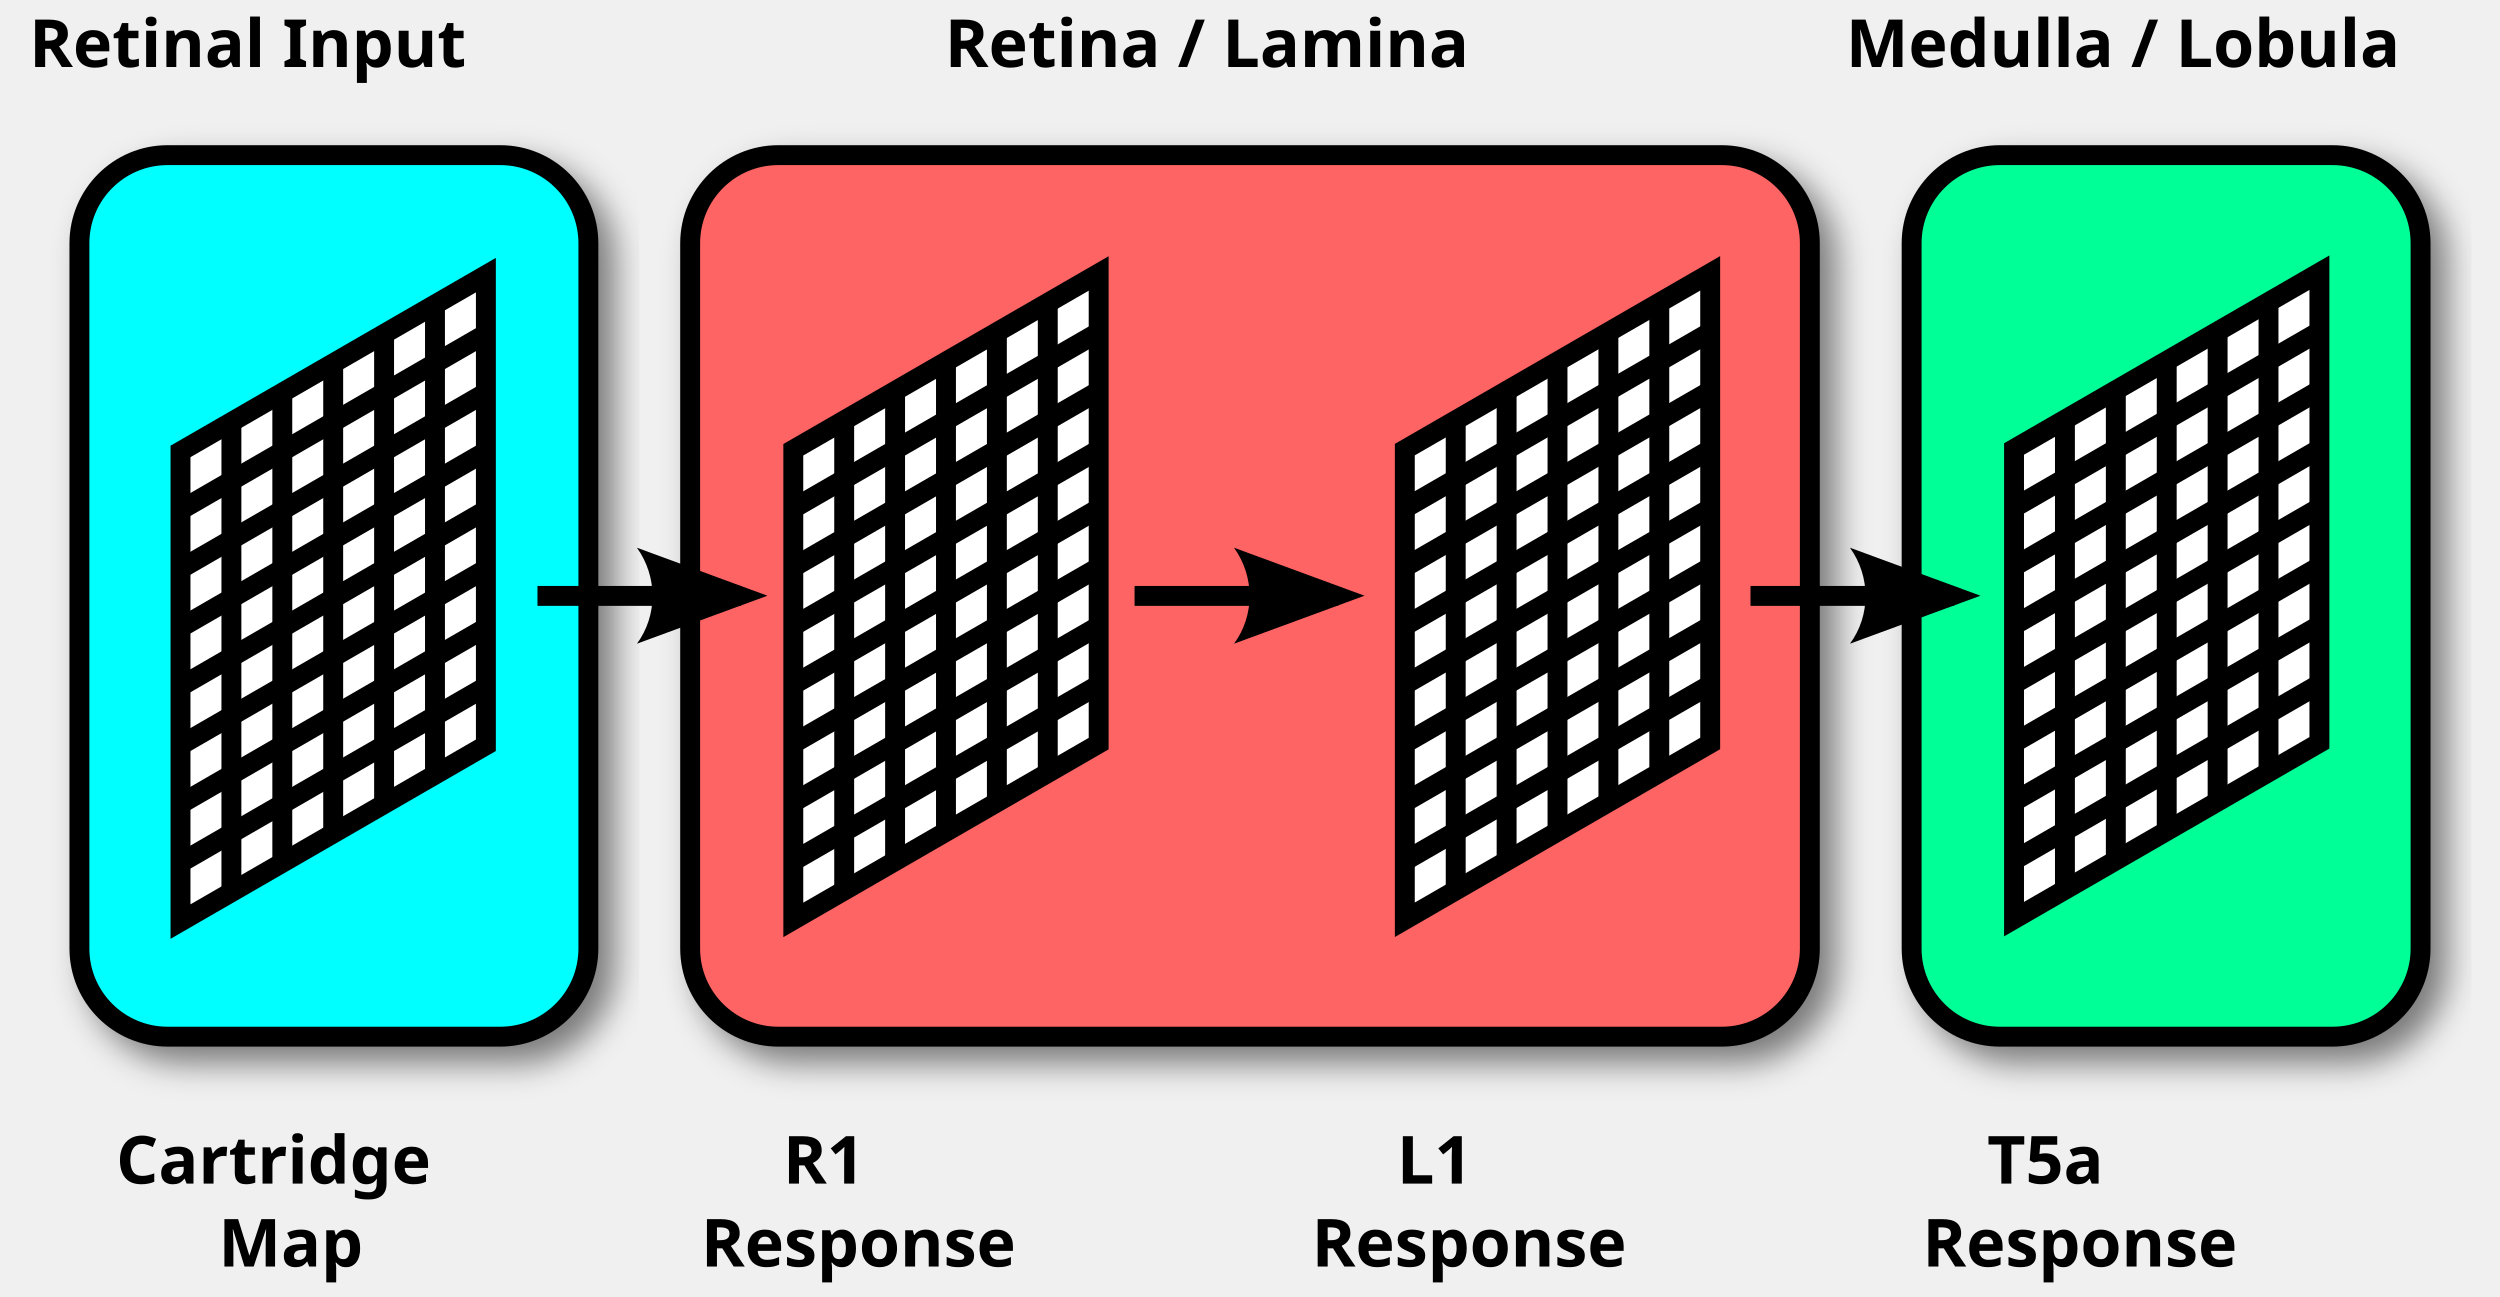
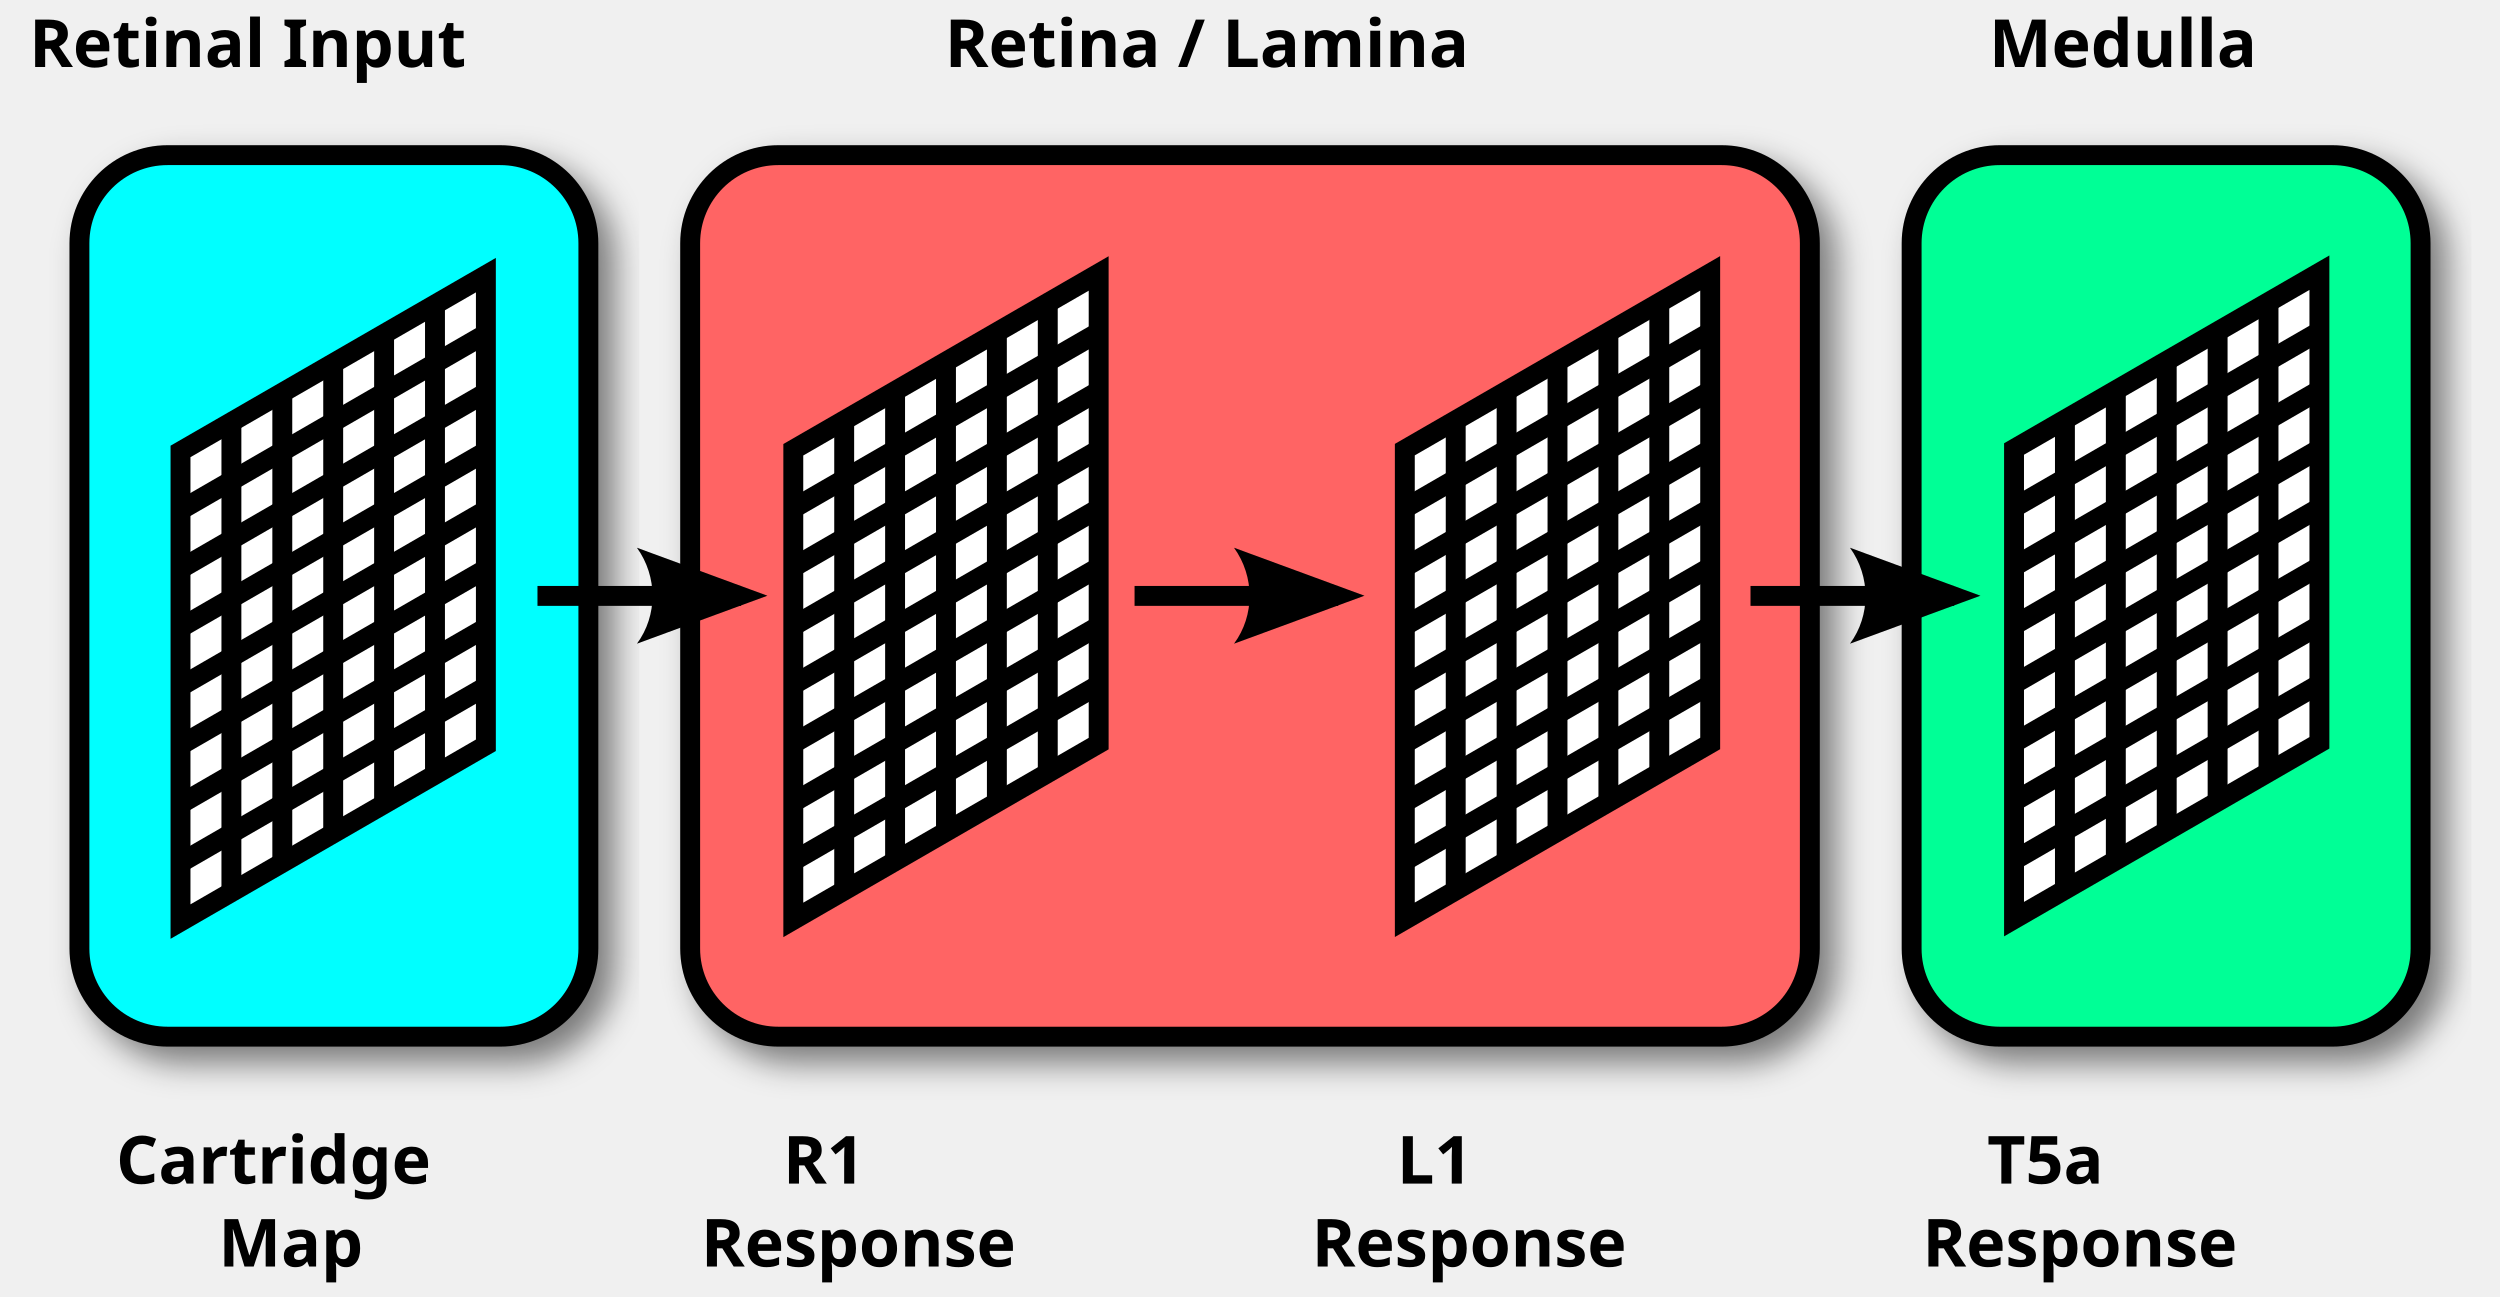
<svg xmlns="http://www.w3.org/2000/svg" width="753.663" height="390.97" id="svg3378" version="1.1">
  <defs id="defs3380">
    <marker orient="auto" refY="0" refX="0" id="Arrow2Mend" style="overflow:visible">
      <path id="path4289" style="fill-rule:evenodd;stroke-width:0.625;stroke-linejoin:round" d="M 8.719,4.034 -2.207,0.016 8.719,-4.002 c -1.745,2.372 -1.735,5.617 -6e-7,8.035 z" transform="scale(-0.6,-0.6)" />
    </marker>
    <marker orient="auto" refY="0" refX="0" id="Arrow2Lend" style="overflow:visible">
      <path id="path4283" style="fill-rule:evenodd;stroke-width:0.625;stroke-linejoin:round" d="M 8.719,4.034 -2.207,0.016 8.719,-4.002 c -1.745,2.372 -1.735,5.617 -6e-7,8.035 z" transform="matrix(-1.1,0,0,-1.1,-1.1,0)" />
    </marker>
    <marker orient="auto" refY="0" refX="0" id="Arrow1Mend" style="overflow:visible">
      <path id="path4271" d="M 0,0 5,-5 -12.5,0 5,5 0,0 z" style="fill-rule:evenodd;stroke:#000000;stroke-width:1pt" transform="matrix(-0.4,0,0,-0.4,-4,0)" />
    </marker>
    <marker orient="auto" refY="0" refX="0" id="Arrow2Mend-7" style="overflow:visible">
      <path id="path4289-5" style="fill-rule:evenodd;stroke-width:0.625;stroke-linejoin:round" d="M 8.719,4.034 -2.207,0.016 8.719,-4.002 c -1.745,2.372 -1.735,5.617 -6e-7,8.035 z" transform="scale(-0.6,-0.6)" />
    </marker>
    <marker orient="auto" refY="0" refX="0" id="Arrow2Mend-1" style="overflow:visible">
      <path id="path4289-9" style="fill-rule:evenodd;stroke-width:0.625;stroke-linejoin:round" d="M 8.719,4.034 -2.207,0.016 8.719,-4.002 c -1.745,2.372 -1.735,5.617 -6e-7,8.035 z" transform="scale(-0.6,-0.6)" />
    </marker>
    <filter id="filter4142" color-interpolation-filters="sRGB">
      <feFlood id="feFlood4144" flood-opacity="0.5" flood-color="rgb(0,0,0)" result="flood" />
      <feComposite id="feComposite4146" in2="SourceGraphic" in="flood" operator="in" result="composite1" />
      <feGaussianBlur id="feGaussianBlur4148" stdDeviation="5" result="blur" />
      <feOffset id="feOffset4150" dx="5" dy="5" result="offset" />
      <feComposite id="feComposite4152" in2="offset" in="SourceGraphic" operator="over" result="composite2" />
    </filter>
    <filter id="filter4154" color-interpolation-filters="sRGB">
      <feFlood id="feFlood4156" flood-opacity="0.5" flood-color="rgb(0,0,0)" result="flood" />
      <feComposite id="feComposite4158" in2="SourceGraphic" in="flood" operator="in" result="composite1" />
      <feGaussianBlur id="feGaussianBlur4160" stdDeviation="5" result="blur" />
      <feOffset id="feOffset4162" dx="5" dy="5" result="offset" />
      <feComposite id="feComposite4164" in2="offset" in="SourceGraphic" operator="over" result="composite2" />
    </filter>
    <filter id="filter4166" color-interpolation-filters="sRGB">
      <feFlood id="feFlood4168" flood-opacity="0.5" flood-color="rgb(0,0,0)" result="flood" />
      <feComposite id="feComposite4170" in2="SourceGraphic" in="flood" operator="in" result="composite1" />
      <feGaussianBlur id="feGaussianBlur4172" stdDeviation="5" result="blur" />
      <feOffset id="feOffset4174" dx="5" dy="5" result="offset" />
      <feComposite id="feComposite4176" in2="offset" in="SourceGraphic" operator="over" result="composite2" />
    </filter>
  </defs>
  <g id="layer1" transform="translate(8.599997,-57.75742)">
    <rect style="fill:#00ffff;fill-opacity:1;stroke:#000000;stroke-width:6;stroke-linecap:butt;stroke-linejoin:miter;stroke-miterlimit:4;stroke-opacity:1;stroke-dasharray:none;stroke-dashoffset:0;filter:url(#filter4166)" id="rect4016" width="153.43" height="265.748" x="15.343" y="104.528" ry="26.575" />
    <rect style="fill:#ff6464;fill-opacity:1;stroke:#000000;stroke-width:6;stroke-linecap:butt;stroke-linejoin:miter;stroke-miterlimit:4;stroke-opacity:1;stroke-dasharray:none;stroke-dashoffset:0;filter:url(#filter4142)" id="rect5336" width="337.545" height="265.748" x="199.459" y="104.528" ry="26.575" />
    <path style="fill:none;stroke:#000000;stroke-width:6;stroke-linecap:butt;stroke-linejoin:miter;stroke-miterlimit:4;stroke-opacity:1;stroke-dasharray:none;marker-end:url(#Arrow2Mend)" d="m 153.43,237.402 61.372,0" id="path4256" />
    <text xml:space="preserve" style="font-size:40px;font-style:normal;font-variant:normal;font-weight:bold;font-stretch:normal;text-align:center;line-height:125%;letter-spacing:0px;word-spacing:0px;text-anchor:middle;fill:#000000;fill-opacity:1;stroke:none;font-family:Sans;-inkscape-font-specification:Sans Bold" x="92.058" y="77.953" id="text5076">
      <tspan x="92.058" y="77.953" id="tspan5080" style="font-size:20px">Retinal Input</tspan>
    </text>
    <text xml:space="preserve" style="font-size:40px;font-style:normal;font-variant:normal;font-weight:bold;font-stretch:normal;text-align:center;line-height:125%;letter-spacing:0px;word-spacing:0px;text-anchor:middle;fill:#000000;fill-opacity:1;stroke:none;font-family:Sans;-inkscape-font-specification:Sans Bold" x="276.173" y="414.567" id="text5076-2">
      <tspan id="tspan5078-1" x="276.173" y="414.567" style="font-size:20px">R1</tspan>
      <tspan x="276.173" y="439.567" id="tspan5080-6" style="font-size:20px">Response</tspan>
    </text>
    <path style="fill:none;stroke:#000000;stroke-width:6;stroke-linecap:butt;stroke-linejoin:miter;stroke-miterlimit:4;stroke-opacity:1;stroke-dasharray:none;marker-end:url(#Arrow2Mend)" d="m 333.43,237.402 61.372,0" id="path4256-0" />
    <rect style="fill:#00ff96;fill-opacity:1;stroke:#000000;stroke-width:6;stroke-linecap:butt;stroke-linejoin:miter;stroke-miterlimit:4;stroke-opacity:1;stroke-dasharray:none;stroke-dashoffset:0;filter:url(#filter4154)" id="rect3155" width="153.43" height="265.748" x="567.69" y="104.528" ry="26.575" />
    <path style="fill:none;stroke:#000000;stroke-width:6;stroke-linecap:butt;stroke-linejoin:miter;stroke-miterlimit:4;stroke-opacity:1;stroke-dasharray:none;marker-end:url(#Arrow2Mend)" d="m 519.116,237.402 61.372,0" id="path4256-0-4" />
    <text xml:space="preserve" style="font-size:40px;font-style:normal;font-variant:normal;font-weight:bold;font-stretch:normal;text-align:center;line-height:125%;letter-spacing:0px;word-spacing:0px;text-anchor:middle;fill:#000000;fill-opacity:1;stroke:none;font-family:Sans;-inkscape-font-specification:Sans Bold" x="460.289" y="414.567" id="text5076-2-4">
      <tspan id="tspan5078-1-6" x="460.289" y="414.567" style="font-size:20px">L1</tspan>
      <tspan x="460.289" y="439.567" id="tspan5080-6-4" style="font-size:20px">Response</tspan>
    </text>
    <text xml:space="preserve" style="font-size:40px;font-style:normal;font-variant:normal;font-weight:bold;font-stretch:normal;text-align:center;line-height:125%;letter-spacing:0px;word-spacing:0px;text-anchor:middle;fill:#000000;fill-opacity:1;stroke:none;font-family:Sans;-inkscape-font-specification:Sans Bold" x="644.405" y="414.567" id="text5076-2-4-3">
      <tspan id="tspan5078-1-6-2" x="644.405" y="414.567" style="font-size:20px">T5a</tspan>
      <tspan x="644.405" y="439.567" id="tspan5080-6-4-2" style="font-size:20px">Response</tspan>
    </text>
    <text xml:space="preserve" style="font-size:20px;font-style:normal;font-variant:normal;font-weight:bold;font-stretch:normal;text-align:center;line-height:125%;letter-spacing:0px;word-spacing:0px;text-anchor:middle;fill:#000000;fill-opacity:1;stroke:none;font-family:Sans;-inkscape-font-specification:Sans Bold" x="368.231" y="77.953" id="text3974">
      <tspan id="tspan3976" x="368.231" y="77.953">Retina / Lamina</tspan>
    </text>
    <text xml:space="preserve" style="font-size:20px;font-style:normal;font-variant:normal;font-weight:bold;font-stretch:normal;text-align:center;line-height:125%;letter-spacing:0px;word-spacing:0px;text-anchor:middle;fill:#000000;fill-opacity:1;stroke:none;font-family:Sans;-inkscape-font-specification:Sans Bold" x="644.405" y="77.953" id="text3978">
-       <tspan id="tspan3980" x="644.405" y="77.953">Medulla / Lobula</tspan>
+       <tspan id="tspan3980" x="644.405" y="77.953">Medulla</tspan>
    </text>
    <text xml:space="preserve" style="font-size:20px;font-style:normal;font-variant:normal;font-weight:bold;font-stretch:normal;text-align:center;line-height:125%;letter-spacing:0px;word-spacing:0px;text-anchor:middle;fill:#000000;fill-opacity:1;stroke:none;font-family:Sans;-inkscape-font-specification:Sans Bold" x="92.058" y="414.567" id="text4020">
      <tspan id="tspan4022" x="92.058" y="414.567">Cartridge</tspan>
      <tspan x="92.058" y="439.567" id="tspan4888">Map</tspan>
    </text>
    <g id="g4136" transform="translate(798.0205,3.2662928e-7)">
      <path transform="translate(-8.599997,57.75742)" id="path3124" d="m -190.859,135.353 -4e-5,141.732 92.058,-53.15 0,-141.732 z" style="fill:#ffffff;fill-opacity:1;stroke:#000000;stroke-width:6;stroke-linecap:square;stroke-linejoin:miter;stroke-miterlimit:4;stroke-opacity:1;stroke-dasharray:none" />
      <path transform="translate(-8.599997,57.75742)" id="path4110" d="m -114.144,91.061 0,141.732 0,0" style="fill:none;stroke:#000000;stroke-width:6;stroke-linecap:butt;stroke-linejoin:miter;stroke-miterlimit:4;stroke-opacity:1;stroke-dasharray:none" />
      <path transform="translate(-8.599997,57.75742)" id="path4112" d="M -98.801,99.92 -190.859,153.069" style="fill:none;stroke:#000000;stroke-width:6;stroke-linecap:butt;stroke-linejoin:miter;stroke-miterlimit:4;stroke-opacity:1;stroke-dasharray:none" />
      <path transform="translate(-8.599997,57.75742)" id="path4114" d="m -98.801,117.636 -92.058,53.15" style="fill:none;stroke:#000000;stroke-width:6;stroke-linecap:butt;stroke-linejoin:miter;stroke-miterlimit:4;stroke-opacity:1;stroke-dasharray:none" />
      <path transform="translate(-8.599997,57.75742)" id="path4118" d="m -175.516,126.495 0,141.732" style="fill:none;stroke:#000000;stroke-width:6;stroke-linecap:butt;stroke-linejoin:miter;stroke-miterlimit:4;stroke-opacity:1;stroke-dasharray:none" />
      <path transform="translate(-8.599997,57.75742)" id="path4120" d="m -160.173,117.636 0,141.732" style="fill:none;stroke:#000000;stroke-width:6;stroke-linecap:butt;stroke-linejoin:miter;stroke-miterlimit:4;stroke-opacity:1;stroke-dasharray:none" />
      <path transform="translate(-8.599997,57.75742)" id="path4122" d="m -98.801,135.353 -92.058,53.15" style="fill:none;stroke:#000000;stroke-width:6;stroke-linecap:butt;stroke-linejoin:miter;stroke-miterlimit:4;stroke-opacity:1;stroke-dasharray:none" />
      <path transform="translate(-8.599997,57.75742)" id="path4124" d="m -98.801,153.069 -92.058,53.15" style="fill:none;stroke:#000000;stroke-width:6;stroke-linecap:butt;stroke-linejoin:miter;stroke-miterlimit:4;stroke-opacity:1;stroke-dasharray:none" />
      <path transform="translate(-8.599997,57.75742)" id="path4126" d="m -129.487,99.92 0,141.732" style="fill:none;stroke:#000000;stroke-width:6;stroke-linecap:butt;stroke-linejoin:miter;stroke-miterlimit:4;stroke-opacity:1;stroke-dasharray:none" />
      <path transform="translate(-8.599997,57.75742)" id="path4128" d="m -144.83,108.778 0,141.732" style="fill:none;stroke:#000000;stroke-width:6;stroke-linecap:butt;stroke-linejoin:miter;stroke-miterlimit:4;stroke-opacity:1;stroke-dasharray:none" />
      <path transform="translate(-8.599997,57.75742)" id="path4130" d="m -98.801,170.786 -92.058,53.15" style="fill:none;stroke:#000000;stroke-width:6;stroke-linecap:butt;stroke-linejoin:miter;stroke-miterlimit:4;stroke-opacity:1;stroke-dasharray:none" />
      <path transform="translate(-8.599997,57.75742)" id="path4132" d="m -98.801,188.502 -92.058,53.15" style="fill:none;stroke:#000000;stroke-width:6;stroke-linecap:butt;stroke-linejoin:miter;stroke-miterlimit:4;stroke-opacity:1;stroke-dasharray:none" />
      <path transform="translate(-8.599997,57.75742)" id="path4134" d="m -98.801,206.219 -92.058,53.15" style="fill:none;stroke:#000000;stroke-width:6;stroke-linecap:butt;stroke-linejoin:miter;stroke-miterlimit:4;stroke-opacity:1;stroke-dasharray:none" />
    </g>
    <g transform="translate(245.2764,0.738181)" id="g4136-9">
      <path transform="translate(-8.599997,57.75742)" id="path3124-1" d="m -190.859,135.353 -4e-5,141.732 92.058,-53.15 0,-141.732 z" style="fill:#ffffff;fill-opacity:1;stroke:#000000;stroke-width:6;stroke-linecap:square;stroke-linejoin:miter;stroke-miterlimit:4;stroke-opacity:1;stroke-dasharray:none" />
      <path transform="translate(-8.599997,57.75742)" id="path4110-7" d="m -114.144,91.061 0,141.732 0,0" style="fill:none;stroke:#000000;stroke-width:6;stroke-linecap:butt;stroke-linejoin:miter;stroke-miterlimit:4;stroke-opacity:1;stroke-dasharray:none" />
      <path transform="translate(-8.599997,57.75742)" id="path4112-7" d="M -98.801,99.92 -190.859,153.069" style="fill:none;stroke:#000000;stroke-width:6;stroke-linecap:butt;stroke-linejoin:miter;stroke-miterlimit:4;stroke-opacity:1;stroke-dasharray:none" />
      <path transform="translate(-8.599997,57.75742)" id="path4114-5" d="m -98.801,117.636 -92.058,53.15" style="fill:none;stroke:#000000;stroke-width:6;stroke-linecap:butt;stroke-linejoin:miter;stroke-miterlimit:4;stroke-opacity:1;stroke-dasharray:none" />
      <path transform="translate(-8.599997,57.75742)" id="path4118-7" d="m -175.516,126.495 0,141.732" style="fill:none;stroke:#000000;stroke-width:6;stroke-linecap:butt;stroke-linejoin:miter;stroke-miterlimit:4;stroke-opacity:1;stroke-dasharray:none" />
      <path transform="translate(-8.599997,57.75742)" id="path4120-8" d="m -160.173,117.636 0,141.732" style="fill:none;stroke:#000000;stroke-width:6;stroke-linecap:butt;stroke-linejoin:miter;stroke-miterlimit:4;stroke-opacity:1;stroke-dasharray:none" />
      <path transform="translate(-8.599997,57.75742)" id="path4122-5" d="m -98.801,135.353 -92.058,53.15" style="fill:none;stroke:#000000;stroke-width:6;stroke-linecap:butt;stroke-linejoin:miter;stroke-miterlimit:4;stroke-opacity:1;stroke-dasharray:none" />
      <path transform="translate(-8.599997,57.75742)" id="path4124-9" d="m -98.801,153.069 -92.058,53.15" style="fill:none;stroke:#000000;stroke-width:6;stroke-linecap:butt;stroke-linejoin:miter;stroke-miterlimit:4;stroke-opacity:1;stroke-dasharray:none" />
      <path transform="translate(-8.599997,57.75742)" id="path4126-3" d="m -129.487,99.92 0,141.732" style="fill:none;stroke:#000000;stroke-width:6;stroke-linecap:butt;stroke-linejoin:miter;stroke-miterlimit:4;stroke-opacity:1;stroke-dasharray:none" />
      <path transform="translate(-8.599997,57.75742)" id="path4128-7" d="m -144.83,108.778 0,141.732" style="fill:none;stroke:#000000;stroke-width:6;stroke-linecap:butt;stroke-linejoin:miter;stroke-miterlimit:4;stroke-opacity:1;stroke-dasharray:none" />
      <path transform="translate(-8.599997,57.75742)" id="path4130-1" d="m -98.801,170.786 -92.058,53.15" style="fill:none;stroke:#000000;stroke-width:6;stroke-linecap:butt;stroke-linejoin:miter;stroke-miterlimit:4;stroke-opacity:1;stroke-dasharray:none" />
      <path transform="translate(-8.599997,57.75742)" id="path4132-7" d="m -98.801,188.502 -92.058,53.15" style="fill:none;stroke:#000000;stroke-width:6;stroke-linecap:butt;stroke-linejoin:miter;stroke-miterlimit:4;stroke-opacity:1;stroke-dasharray:none" />
      <path transform="translate(-8.599997,57.75742)" id="path4134-6" d="m -98.801,206.219 -92.058,53.15" style="fill:none;stroke:#000000;stroke-width:6;stroke-linecap:butt;stroke-linejoin:miter;stroke-miterlimit:4;stroke-opacity:1;stroke-dasharray:none" />
    </g>
    <g transform="translate(430.0106,0.2331047)" id="g4136-8">
      <path transform="translate(-8.599997,57.75742)" id="path3124-3" d="m -190.859,135.353 -4e-5,141.732 92.058,-53.15 0,-141.732 z" style="fill:#ffffff;fill-opacity:1;stroke:#000000;stroke-width:6;stroke-linecap:square;stroke-linejoin:miter;stroke-miterlimit:4;stroke-opacity:1;stroke-dasharray:none" />
      <path transform="translate(-8.599997,57.75742)" id="path4110-9" d="m -114.144,91.061 0,141.732 0,0" style="fill:none;stroke:#000000;stroke-width:6;stroke-linecap:butt;stroke-linejoin:miter;stroke-miterlimit:4;stroke-opacity:1;stroke-dasharray:none" />
      <path transform="translate(-8.599997,57.75742)" id="path4112-73" d="M -98.801,99.92 -190.859,153.069" style="fill:none;stroke:#000000;stroke-width:6;stroke-linecap:butt;stroke-linejoin:miter;stroke-miterlimit:4;stroke-opacity:1;stroke-dasharray:none" />
      <path transform="translate(-8.599997,57.75742)" id="path4114-9" d="m -98.801,117.636 -92.058,53.15" style="fill:none;stroke:#000000;stroke-width:6;stroke-linecap:butt;stroke-linejoin:miter;stroke-miterlimit:4;stroke-opacity:1;stroke-dasharray:none" />
      <path transform="translate(-8.599997,57.75742)" id="path4118-1" d="m -175.516,126.495 0,141.732" style="fill:none;stroke:#000000;stroke-width:6;stroke-linecap:butt;stroke-linejoin:miter;stroke-miterlimit:4;stroke-opacity:1;stroke-dasharray:none" />
      <path transform="translate(-8.599997,57.75742)" id="path4120-4" d="m -160.173,117.636 0,141.732" style="fill:none;stroke:#000000;stroke-width:6;stroke-linecap:butt;stroke-linejoin:miter;stroke-miterlimit:4;stroke-opacity:1;stroke-dasharray:none" />
      <path transform="translate(-8.599997,57.75742)" id="path4122-4" d="m -98.801,135.353 -92.058,53.15" style="fill:none;stroke:#000000;stroke-width:6;stroke-linecap:butt;stroke-linejoin:miter;stroke-miterlimit:4;stroke-opacity:1;stroke-dasharray:none" />
      <path transform="translate(-8.599997,57.75742)" id="path4124-6" d="m -98.801,153.069 -92.058,53.15" style="fill:none;stroke:#000000;stroke-width:6;stroke-linecap:butt;stroke-linejoin:miter;stroke-miterlimit:4;stroke-opacity:1;stroke-dasharray:none" />
      <path transform="translate(-8.599997,57.75742)" id="path4126-0" d="m -129.487,99.92 0,141.732" style="fill:none;stroke:#000000;stroke-width:6;stroke-linecap:butt;stroke-linejoin:miter;stroke-miterlimit:4;stroke-opacity:1;stroke-dasharray:none" />
      <path transform="translate(-8.599997,57.75742)" id="path4128-0" d="m -144.83,108.778 0,141.732" style="fill:none;stroke:#000000;stroke-width:6;stroke-linecap:butt;stroke-linejoin:miter;stroke-miterlimit:4;stroke-opacity:1;stroke-dasharray:none" />
      <path transform="translate(-8.599997,57.75742)" id="path4130-7" d="m -98.801,170.786 -92.058,53.15" style="fill:none;stroke:#000000;stroke-width:6;stroke-linecap:butt;stroke-linejoin:miter;stroke-miterlimit:4;stroke-opacity:1;stroke-dasharray:none" />
      <path transform="translate(-8.599997,57.75742)" id="path4132-4" d="m -98.801,188.502 -92.058,53.15" style="fill:none;stroke:#000000;stroke-width:6;stroke-linecap:butt;stroke-linejoin:miter;stroke-miterlimit:4;stroke-opacity:1;stroke-dasharray:none" />
      <path transform="translate(-8.599997,57.75742)" id="path4134-67" d="m -98.801,206.219 -92.058,53.15" style="fill:none;stroke:#000000;stroke-width:6;stroke-linecap:butt;stroke-linejoin:miter;stroke-miterlimit:4;stroke-opacity:1;stroke-dasharray:none" />
    </g>
    <g transform="translate(614.3634,0.1942385)" id="g4136-0">
      <path transform="translate(-8.599997,57.75742)" id="path3124-5" d="m -190.859,135.353 -4e-5,141.732 92.058,-53.15 0,-141.732 z" style="fill:#ffffff;fill-opacity:1;stroke:#000000;stroke-width:6;stroke-linecap:square;stroke-linejoin:miter;stroke-miterlimit:4;stroke-opacity:1;stroke-dasharray:none" />
      <path transform="translate(-8.599997,57.75742)" id="path4110-0" d="m -114.144,91.061 0,141.732 0,0" style="fill:none;stroke:#000000;stroke-width:6;stroke-linecap:butt;stroke-linejoin:miter;stroke-miterlimit:4;stroke-opacity:1;stroke-dasharray:none" />
      <path transform="translate(-8.599997,57.75742)" id="path4112-735" d="M -98.801,99.92 -190.859,153.069" style="fill:none;stroke:#000000;stroke-width:6;stroke-linecap:butt;stroke-linejoin:miter;stroke-miterlimit:4;stroke-opacity:1;stroke-dasharray:none" />
      <path transform="translate(-8.599997,57.75742)" id="path4114-7" d="m -98.801,117.636 -92.058,53.15" style="fill:none;stroke:#000000;stroke-width:6;stroke-linecap:butt;stroke-linejoin:miter;stroke-miterlimit:4;stroke-opacity:1;stroke-dasharray:none" />
      <path transform="translate(-8.599997,57.75742)" id="path4118-3" d="m -175.516,126.495 0,141.732" style="fill:none;stroke:#000000;stroke-width:6;stroke-linecap:butt;stroke-linejoin:miter;stroke-miterlimit:4;stroke-opacity:1;stroke-dasharray:none" />
      <path transform="translate(-8.599997,57.75742)" id="path4120-2" d="m -160.173,117.636 0,141.732" style="fill:none;stroke:#000000;stroke-width:6;stroke-linecap:butt;stroke-linejoin:miter;stroke-miterlimit:4;stroke-opacity:1;stroke-dasharray:none" />
      <path transform="translate(-8.599997,57.75742)" id="path4122-6" d="m -98.801,135.353 -92.058,53.15" style="fill:none;stroke:#000000;stroke-width:6;stroke-linecap:butt;stroke-linejoin:miter;stroke-miterlimit:4;stroke-opacity:1;stroke-dasharray:none" />
      <path transform="translate(-8.599997,57.75742)" id="path4124-60" d="m -98.801,153.069 -92.058,53.15" style="fill:none;stroke:#000000;stroke-width:6;stroke-linecap:butt;stroke-linejoin:miter;stroke-miterlimit:4;stroke-opacity:1;stroke-dasharray:none" />
      <path transform="translate(-8.599997,57.75742)" id="path4126-7" d="m -129.487,99.92 0,141.732" style="fill:none;stroke:#000000;stroke-width:6;stroke-linecap:butt;stroke-linejoin:miter;stroke-miterlimit:4;stroke-opacity:1;stroke-dasharray:none" />
      <path transform="translate(-8.599997,57.75742)" id="path4128-3" d="m -144.83,108.778 0,141.732" style="fill:none;stroke:#000000;stroke-width:6;stroke-linecap:butt;stroke-linejoin:miter;stroke-miterlimit:4;stroke-opacity:1;stroke-dasharray:none" />
      <path transform="translate(-8.599997,57.75742)" id="path4130-6" d="m -98.801,170.786 -92.058,53.15" style="fill:none;stroke:#000000;stroke-width:6;stroke-linecap:butt;stroke-linejoin:miter;stroke-miterlimit:4;stroke-opacity:1;stroke-dasharray:none" />
      <path transform="translate(-8.599997,57.75742)" id="path4132-8" d="m -98.801,188.502 -92.058,53.15" style="fill:none;stroke:#000000;stroke-width:6;stroke-linecap:butt;stroke-linejoin:miter;stroke-miterlimit:4;stroke-opacity:1;stroke-dasharray:none" />
      <path transform="translate(-8.599997,57.75742)" id="path4134-8" d="m -98.801,206.219 -92.058,53.15" style="fill:none;stroke:#000000;stroke-width:6;stroke-linecap:butt;stroke-linejoin:miter;stroke-miterlimit:4;stroke-opacity:1;stroke-dasharray:none" />
    </g>
  </g>
</svg>
